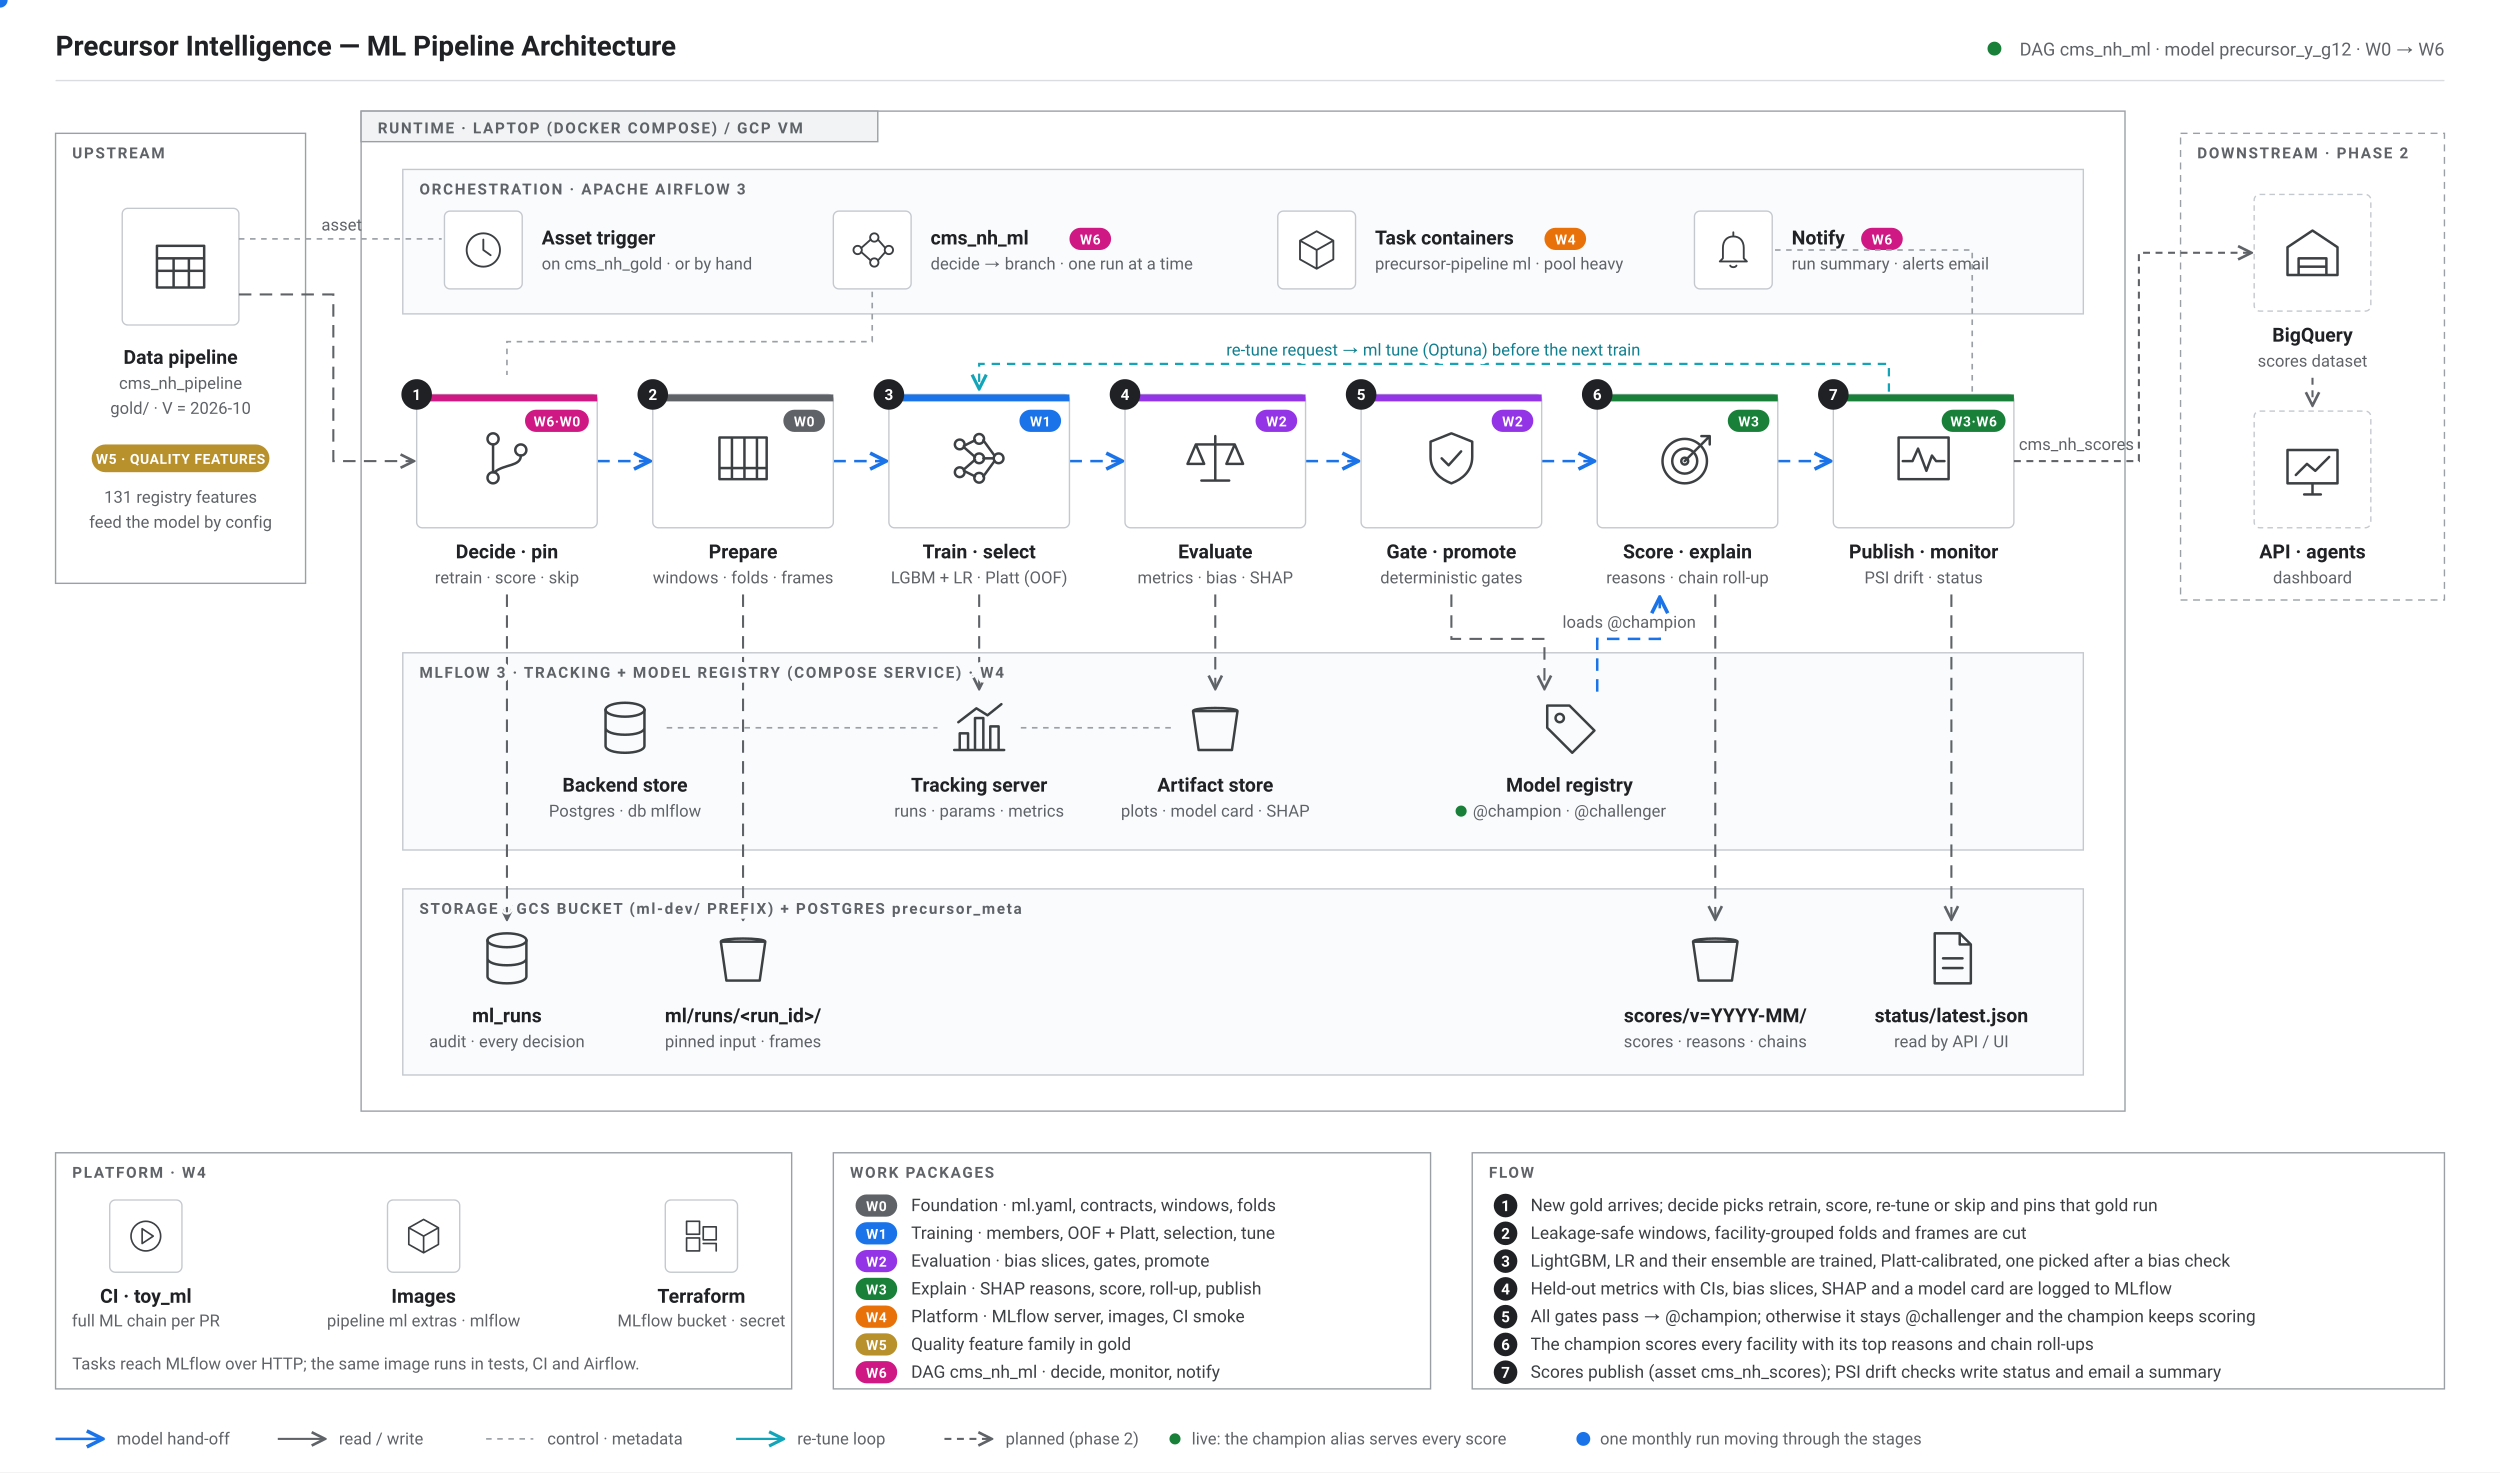
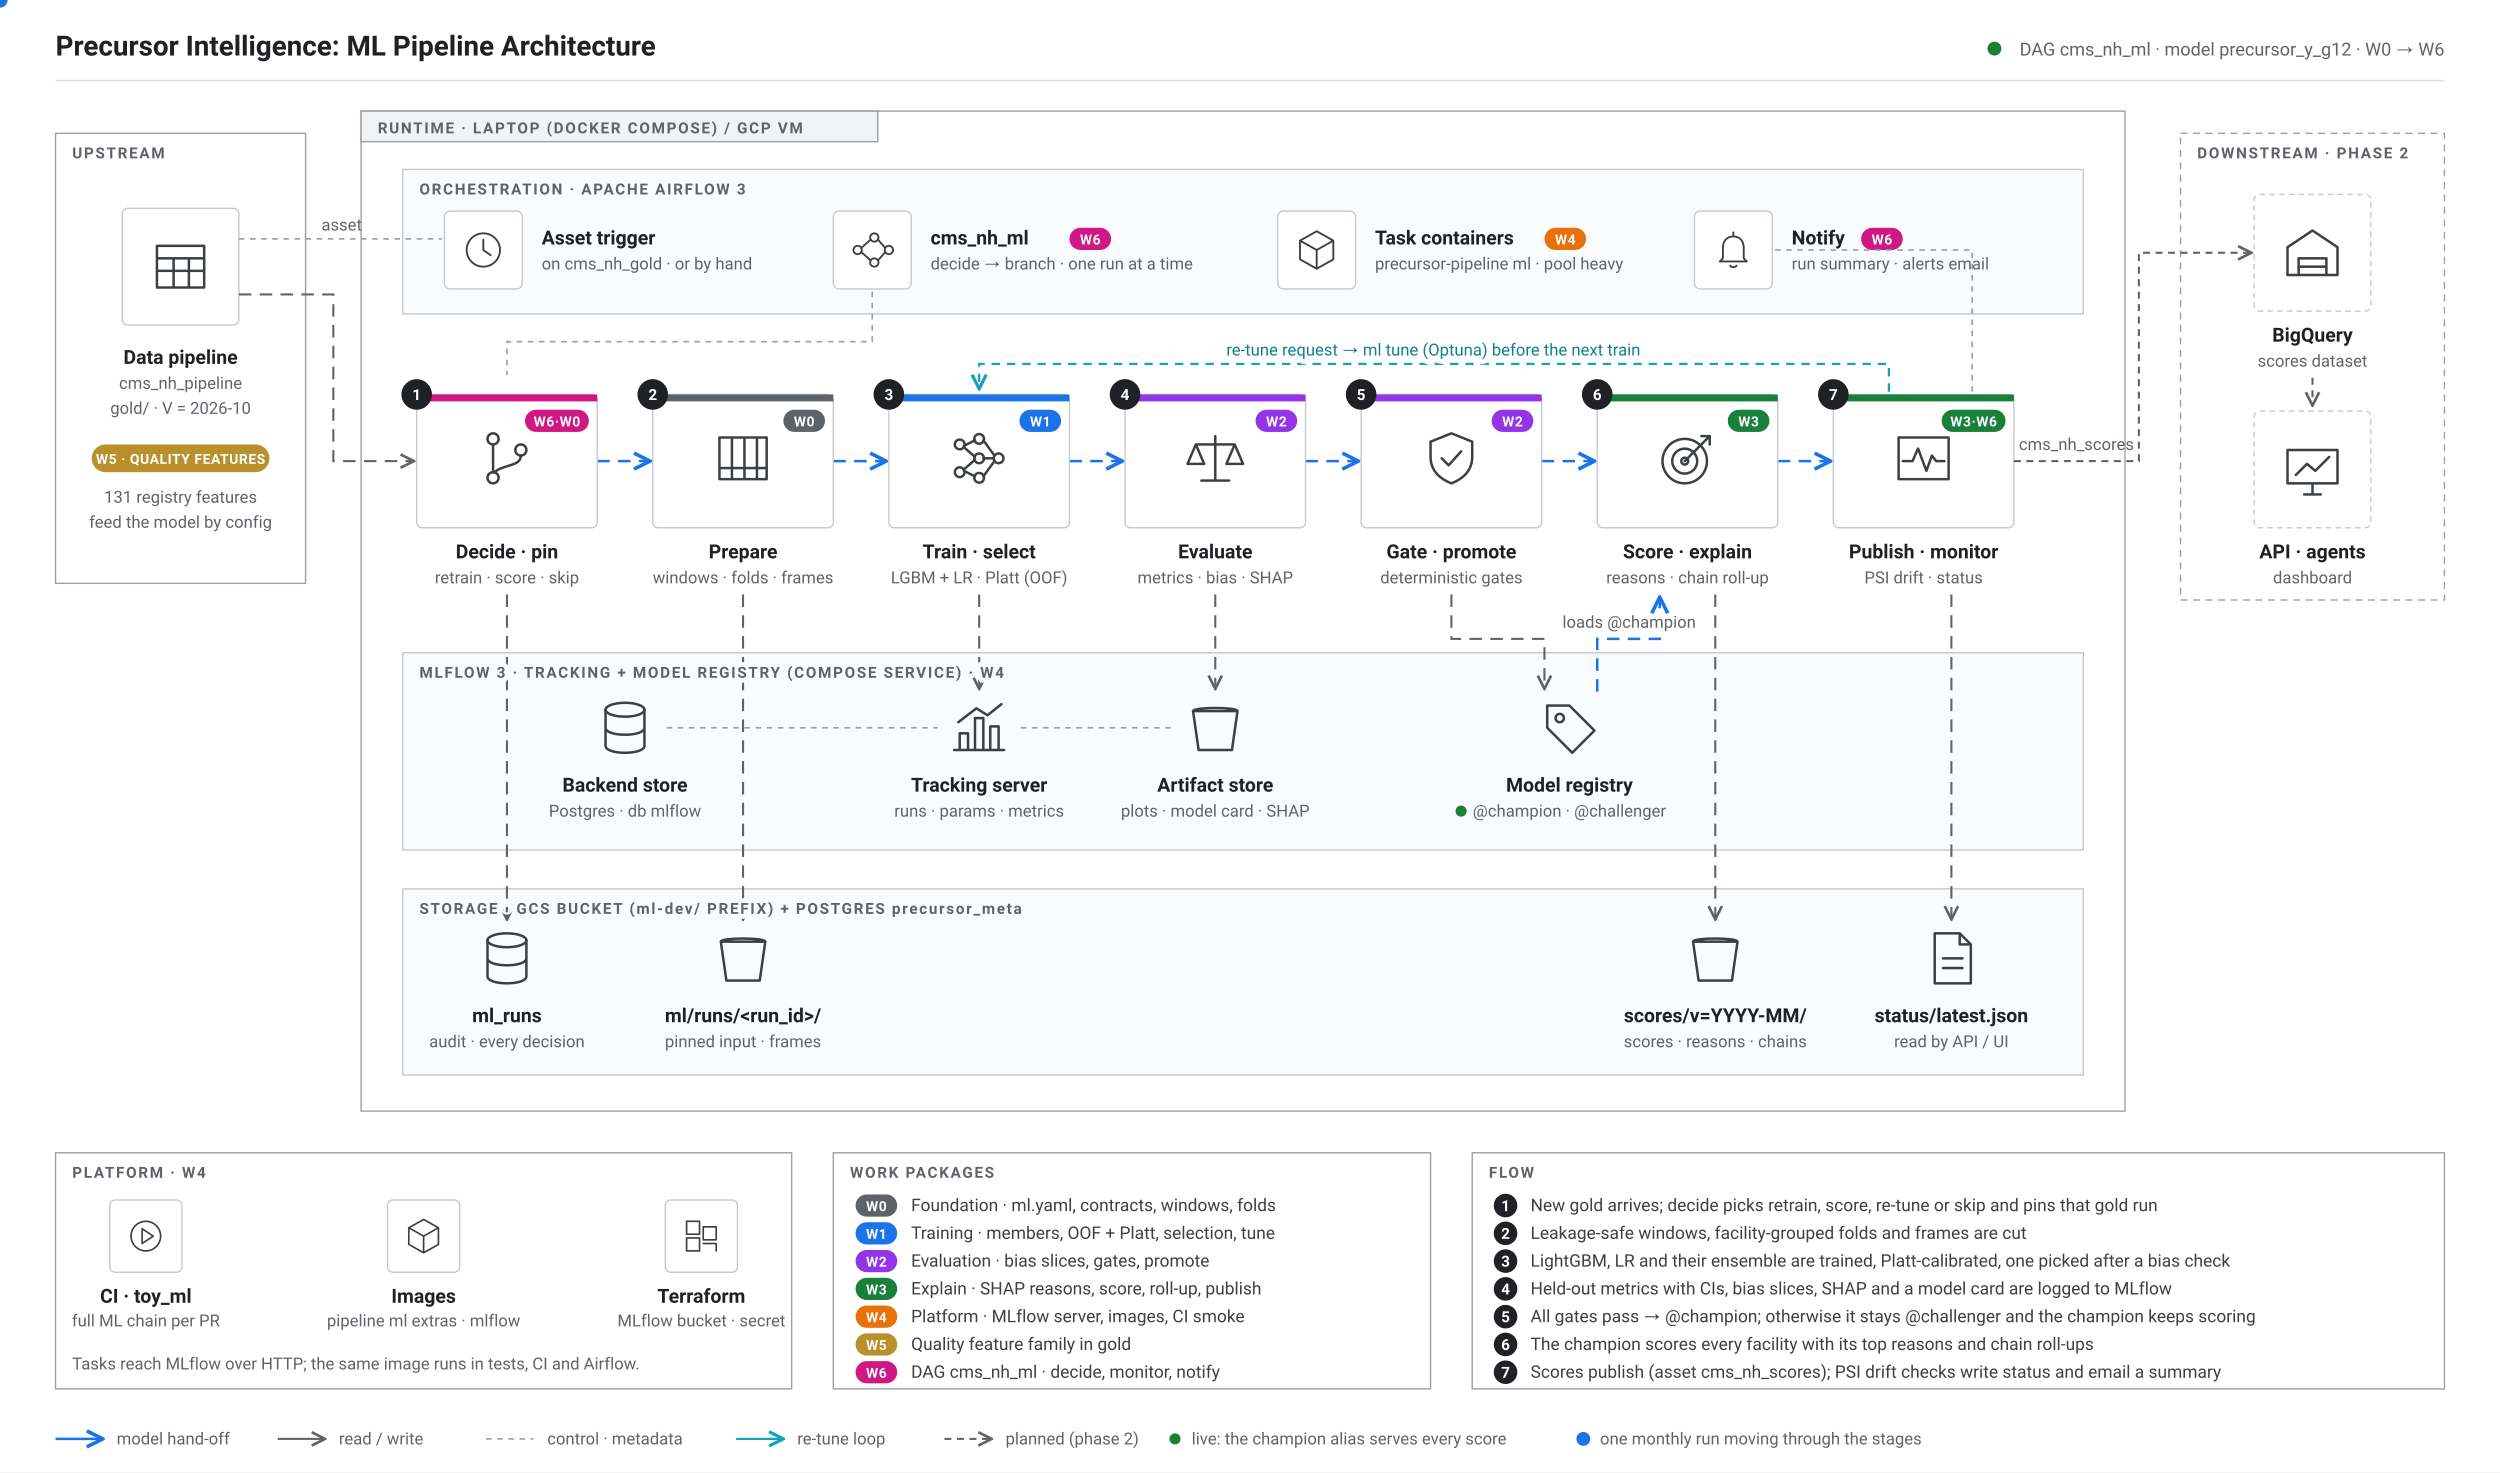
<svg xmlns="http://www.w3.org/2000/svg" width="1800" height="1060" viewBox="0 0 1800 1060" font-family="Segoe UI, Roboto, Helvetica, Arial, sans-serif">
  <defs>
    <style>
      .ttl { font-size: 20px; font-weight: 600; fill: #202124; }
      .sub { font-size: 13px; fill: #5f6368; }
      .lbl { font-size: 14px; font-weight: 600; fill: #202124; }
      .cap { font-size: 12px; fill: #5f6368; }
      .grp { font-size: 11px; font-weight: 700; letter-spacing: 1.2px; fill: #5f6368; }
      .frame { fill: none; stroke: #9aa0a6; stroke-width: 1; }
      .frame-solid { fill: #fafbfc; stroke: #c4c9cf; stroke-width: 1; }
      .frame-dash { fill: none; stroke: #9aa0a6; stroke-width: 1; stroke-dasharray: 5 4; }
      .tile { fill: #ffffff; stroke: #c4c9cf; stroke-width: 1; }
      .ic { fill: none; stroke: #3c4043; stroke-width: 1.8; stroke-linecap: round; stroke-linejoin: round; }
      .wire { fill: none; stroke: #5f6368; stroke-width: 1.5; marker-end: url(#ah); }
      .wire-acc { fill: none; stroke: #1a73e8; stroke-width: 1.8; marker-end: url(#aha); }
      .wire-dash { fill: none; stroke: #9aa0a6; stroke-width: 1.2; stroke-dasharray: 4 4; }
      .wire-planned { fill: none; stroke: #5f6368; stroke-width: 1.5; stroke-dasharray: 5 4; marker-end: url(#ah); }
      .wire-loop { fill: none; stroke: #12a4b8; stroke-width: 1.6; marker-end: url(#ahl); }
      .badge { fill: #202124; }
      .badge-t { font-size: 11px; font-weight: 700; fill: #ffffff; }
      .chip-t { font-size: 10px; font-weight: 700; fill: #ffffff; letter-spacing: 0.4px; }
      .key-t { font-size: 12.5px; fill: #3c4043; }
      .knock { paint-order: stroke; stroke: #fafbfc; stroke-width: 7px; stroke-linejoin: round; }
      .knock-w { paint-order: stroke; stroke: #ffffff; stroke-width: 7px; stroke-linejoin: round; }

      /* motion: moving dashes show direction; one stage lights up at a time as a run passes through */
      .flowing { stroke-dasharray: 9 6; animation: pi-flow 0.9s linear infinite; }
      .looping { stroke-dasharray: 6 5; animation: pi-flow 1.4s linear infinite; }
      @keyframes pi-flow { to { stroke-dashoffset: -15; } }
      .stage-tile { animation: pi-lit 7s ease-in-out infinite; }
      @keyframes pi-lit {
        0%   { stroke: #c4c9cf; stroke-width: 1; }
        4%   { stroke: #1a73e8; stroke-width: 2.5; }
        16%  { stroke: #c4c9cf; stroke-width: 1; }
        100% { stroke: #c4c9cf; stroke-width: 1; }
      }
      .halo { fill: #1a73e8; opacity: 0; animation: pi-halo 7s ease-in-out infinite; }
      @keyframes pi-halo { 0% { opacity: 0; } 4% { opacity: 0.13; } 16% { opacity: 0; } 100% { opacity: 0; } }
      .live { animation: pi-live 1.6s ease-in-out infinite; transform-box: fill-box; transform-origin: center; }
      @keyframes pi-live { 0%, 100% { opacity: 1; transform: scale(1); } 50% { opacity: 0.35; transform: scale(1.6); } }
      .d1 { animation-delay: 1s; } .d2 { animation-delay: 2s; } .d3 { animation-delay: 3s; }
      .d4 { animation-delay: 4s; } .d5 { animation-delay: 5s; } .d6 { animation-delay: 6s; }
      @media (prefers-reduced-motion: reduce) {
        .flowing, .looping { animation: none; stroke-dasharray: none; }
        .stage-tile, .halo, .live { animation: none; }
        .token { display: none; }
      }
    </style>
    <marker id="ah" viewBox="0 0 10 10" refX="9" refY="5" markerWidth="8" markerHeight="8" orient="auto-start-reverse">
      <path d="M1,1 L9,5 L1,9" fill="none" stroke="#5f6368" stroke-width="1.6" />
    </marker>
    <marker id="aha" viewBox="0 0 10 10" refX="9" refY="5" markerWidth="8" markerHeight="8" orient="auto-start-reverse">
      <path d="M1,1 L9,5 L1,9" fill="none" stroke="#1a73e8" stroke-width="1.8" />
    </marker>
    <marker id="ahl" viewBox="0 0 10 10" refX="9" refY="5" markerWidth="8" markerHeight="8" orient="auto-start-reverse">
      <path d="M1,1 L9,5 L1,9" fill="none" stroke="#12a4b8" stroke-width="1.8" />
    </marker>
    <symbol id="i-clock" viewBox="0 0 48 48">
      <circle class="ic" cx="24" cy="24" r="16" />
      <path class="ic" d="M24 14 V24 L31 29" />
    </symbol>
    <symbol id="i-dag" viewBox="0 0 48 48">
      <circle class="ic" cx="10" cy="24" r="4" />
      <circle class="ic" cx="26" cy="12" r="4" />
      <circle class="ic" cx="26" cy="36" r="4" />
      <circle class="ic" cx="40" cy="24" r="4" />
      <path class="ic" d="M13.5 22 L22.5 14 M13.5 26 L22.5 34 M29.5 14 L36.5 22 M29.5 34 L36.5 26" />
    </symbol>
    <symbol id="i-container" viewBox="0 0 48 48">
      <path class="ic" d="M24 6 L40 15 V33 L24 42 L8 33 V15 Z M8 15 L24 24 L40 15 M24 24 V42" />
    </symbol>
    <symbol id="i-bell" viewBox="0 0 48 48">
      <path class="ic" d="M14 32 V22 C14 15 18 11 24 11 C30 11 34 15 34 22 V32 L37 35 H11 Z M21 39 C22 41 26 41 27 39 M24 7 V11" />
    </symbol>
    <symbol id="i-db" viewBox="0 0 48 48">
      <ellipse class="ic" cx="24" cy="11" rx="14" ry="5" />
      <path class="ic" d="M10 11 V37 C10 40 16 42 24 42 C32 42 38 40 38 37 V11 M10 24 C10 27 16 29 24 29 C32 29 38 27 38 24" />
    </symbol>
    <symbol id="i-bucket" viewBox="0 0 48 48">
      <path class="ic" d="M8 12 H40 L36 40 H12 Z M8 12 C8 9 40 9 40 12" />
    </symbol>
    <symbol id="i-table" viewBox="0 0 48 48">
      <path class="ic" d="M7 9 H41 V39 H7 Z M7 18 H41 M7 27 H41 M19 18 V39 M30 18 V39" />
    </symbol>
    <symbol id="i-model" viewBox="0 0 48 48">
      <circle class="ic" cx="10" cy="14" r="3.5" />
      <circle class="ic" cx="10" cy="34" r="3.5" />
      <circle class="ic" cx="24" cy="10" r="3.5" />
      <circle class="ic" cx="24" cy="24" r="3.5" />
      <circle class="ic" cx="24" cy="38" r="3.5" />
      <circle class="ic" cx="38" cy="24" r="3.5" />
      <path class="ic" d="M13 15 L21 11 M13 16 L21 23 M13 32 L21 25 M13 33 L21 37 M27 11 L35 22 M27 24 H34.5 M27 37 L35 26" />
    </symbol>
    <symbol id="i-warehouse" viewBox="0 0 48 48">
      <path class="ic" d="M6 20 L24 8 L42 20 V40 H6 Z M14 40 V28 H34 V40 M14 34 H34" />
    </symbol>
    <symbol id="i-ci" viewBox="0 0 48 48">
      <circle class="ic" cx="24" cy="24" r="16" />
      <path class="ic" d="M20 16 L32 24 L20 32 Z" />
    </symbol>
    <symbol id="i-branch" viewBox="0 0 48 48">
      <circle class="ic" cx="14" cy="10" r="4" />
      <circle class="ic" cx="14" cy="38" r="4" />
      <circle class="ic" cx="34" cy="18" r="4" />
      <path class="ic" d="M14 14 V34 M34 22 C34 30 22 28 15 34" />
    </symbol>
    <symbol id="i-iac" viewBox="0 0 48 48">
      <path class="ic" d="M8 8 H22 V22 H8 Z M26 14 H40 V28 H26 Z M8 26 H22 V40 H8 Z M26 32 H40 V40" />
    </symbol>
    <symbol id="i-shield" viewBox="0 0 48 48">
      <path class="ic" d="M24 6 L39 12 V23 C39 33 32 39 24 42 C16 39 9 33 9 23 V12 Z M17 24 L22 29 L31 19" />
    </symbol>
    <symbol id="i-scale" viewBox="0 0 48 48">
      <path class="ic" d="M24 8 V40 M14 40 H34 M10 14 H38 M10 14 L4 28 H16 Z M38 14 L32 28 H44 Z" />
    </symbol>
    <symbol id="i-split" viewBox="0 0 48 48">
      <path class="ic" d="M7 9 H41 V39 H7 Z M16 9 V39 M25 9 V39 M34 9 V39 M7 31 H41" />
    </symbol>
    <symbol id="i-chart" viewBox="0 0 48 48">
      <path class="ic" d="M6 40 H42 M10 40 V28 H16 V40 M21 40 V17 H27 V40 M32 40 V23 H38 V40 M9 20 L22 10 L30 15 L40 7" />
    </symbol>
    <symbol id="i-target" viewBox="0 0 48 48">
      <circle class="ic" cx="22" cy="26" r="16" />
      <circle class="ic" cx="22" cy="26" r="9" />
      <circle class="ic" cx="22" cy="26" r="2.5" />
      <path class="ic" d="M22 26 L40 8 M34 8 H40 V14" />
    </symbol>
    <symbol id="i-pulse" viewBox="0 0 48 48">
      <path class="ic" d="M6 9 H42 V39 H6 Z M9 26 H16 L20 17 L26 33 L30 22 L33 26 H39" />
    </symbol>
    <symbol id="i-tag" viewBox="0 0 48 48">
      <path class="ic" d="M8 8 H24 L42 26 L26 42 L8 24 Z" />
      <circle class="ic" cx="17" cy="17" r="3" />
    </symbol>
    <symbol id="i-doc" viewBox="0 0 48 48">
      <path class="ic" d="M12 6 H30 L38 14 V42 H12 Z M30 6 V14 H38 M18 24 H32 M18 31 H32" />
    </symbol>
    <symbol id="i-screen" viewBox="0 0 48 48">
      <path class="ic" d="M6 10 H42 V34 H6 Z M18 42 H30 M24 34 V42 M12 28 L20 20 L26 25 L36 15" />
    </symbol>
  </defs>
  <rect width="1800" height="1060" fill="#ffffff" />
-   <text x="40" y="40" class="ttl">Precursor Intelligence — ML Pipeline Architecture</text>
+   <text x="40" y="40" class="ttl">Precursor Intelligence: ML Pipeline Architecture</text>
  <circle cx="1436" cy="35" r="5" fill="#188038" class="live" />
  <text x="1760" y="40" class="sub" text-anchor="end">DAG cms_nh_ml · model precursor_y_g12 · W0 → W6</text>
  <line x1="40" y1="58" x2="1760" y2="58" stroke="#dadce0" />
  <rect x="40" y="96" width="180" height="324" class="frame" />
  <text x="52" y="114" class="grp">UPSTREAM</text>
  <rect x="88" y="150" width="84" height="84" rx="4" class="tile" />
  <use href="#i-table" x="106" y="168" width="48" height="48" />
  <text x="130" y="262" class="lbl" text-anchor="middle">Data pipeline</text>
  <text x="130" y="280" class="cap" text-anchor="middle">cms_nh_pipeline</text>
  <text x="130" y="298" class="cap" text-anchor="middle">gold/ · V = 2026-10</text>
  <rect x="66" y="320" width="128" height="20" rx="10" fill="#b8902c" />
  <text x="130" y="334" class="chip-t" text-anchor="middle">W5 · QUALITY FEATURES</text>
  <text x="130" y="362" class="cap" text-anchor="middle">131 registry features</text>
  <text x="130" y="380" class="cap" text-anchor="middle">feed the model by config</text>
  <rect x="260" y="80" width="1270" height="720" class="frame" />
  <rect x="260" y="80" width="372" height="22" fill="#f1f3f4" stroke="#9aa0a6" />
  <text x="272" y="96" class="grp">RUNTIME · LAPTOP (DOCKER COMPOSE) / GCP VM</text>
  <rect x="290" y="122" width="1210" height="104" class="frame-solid" />
  <text x="302" y="140" class="grp">ORCHESTRATION · APACHE AIRFLOW 3</text>
  <g>
    <rect x="320" y="152" width="56" height="56" rx="4" class="tile" />
    <use href="#i-clock" x="330" y="162" width="36" height="36" />
    <text x="390" y="176" class="lbl">Asset trigger</text>
    <text x="390" y="194" class="cap">on cms_nh_gold · or by hand</text>
    <rect x="600" y="152" width="56" height="56" rx="4" class="tile" />
    <use href="#i-dag" x="610" y="162" width="36" height="36" />
    <text x="670" y="176" class="lbl">cms_nh_ml</text>
    <text x="670" y="194" class="cap">decide → branch · one run at a time</text>
    <rect x="770" y="164" width="30" height="16" rx="8" fill="#d01884" />
    <text x="785" y="176" class="chip-t" text-anchor="middle">W6</text>
    <rect x="920" y="152" width="56" height="56" rx="4" class="tile" />
    <use href="#i-container" x="930" y="162" width="36" height="36" />
    <text x="990" y="176" class="lbl">Task containers</text>
    <text x="990" y="194" class="cap">precursor-pipeline ml · pool heavy</text>
    <rect x="1112" y="164" width="30" height="16" rx="8" fill="#e8710a" />
    <text x="1127" y="176" class="chip-t" text-anchor="middle">W4</text>
    <rect x="1220" y="152" width="56" height="56" rx="4" class="tile" />
    <use href="#i-bell" x="1230" y="162" width="36" height="36" />
    <text x="1290" y="176" class="lbl">Notify</text>
    <text x="1290" y="194" class="cap">run summary · alerts email</text>
    <rect x="1340" y="164" width="30" height="16" rx="8" fill="#d01884" />
    <text x="1355" y="176" class="chip-t" text-anchor="middle">W6</text>
  </g>
  <path d="M172,172 H318" class="wire-dash" />
  <text x="246" y="166" class="cap" text-anchor="middle">asset</text>
  <path d="M172,212 H240 V332 H298" class="wire flowing" />
  <path d="M628,210 V246 H365 V270" class="wire-dash" />
  <path d="M1420,282 V180 H1278" class="wire-dash" />
  <path d="M1360,282 V262 H705 V280" class="wire-loop looping" />
  <text x="1032" y="256" class="cap knock-w" text-anchor="middle" style="fill:#0f7f8f">re-tune request → ml tune (Optuna) before the next train</text>
  <circle r="5.5" fill="#1a73e8" class="token">
    <animateMotion dur="7s" repeatCount="indefinite" path="M365,332 H1385" keyPoints="0;1;1" keyTimes="0;0.857;1" calcMode="linear" />
  </circle>
  <path d="M430,332 H468" class="wire-acc flowing" />
  <path d="M600,332 H638" class="wire-acc flowing" />
  <path d="M770,332 H808" class="wire-acc flowing" />
  <path d="M940,332 H978" class="wire-acc flowing" />
  <path d="M1110,332 H1148" class="wire-acc flowing" />
  <path d="M1280,332 H1318" class="wire-acc flowing" />
  <g>
    <g>
      <rect x="294" y="278" width="142" height="108" rx="8" class="halo" />
      <rect x="300" y="284" width="130" height="96" rx="4" class="tile stage-tile" />
      <rect x="300" y="284" width="130" height="5" fill="#d01884" />
      <use href="#i-branch" x="341" y="306" width="48" height="48" />
      <rect x="378" y="295" width="46" height="16" rx="8" fill="#d01884" />
      <text x="401" y="307" class="chip-t" text-anchor="middle">W6·W0</text>
      <text x="365" y="402" class="lbl" text-anchor="middle">Decide · pin</text>
      <text x="365" y="420" class="cap" text-anchor="middle">retrain · score · skip</text>
    </g>
    <g>
      <rect x="464" y="278" width="142" height="108" rx="8" class="halo d1" />
      <rect x="470" y="284" width="130" height="96" rx="4" class="tile stage-tile d1" />
      <rect x="470" y="284" width="130" height="5" fill="#5f6368" />
      <use href="#i-split" x="511" y="306" width="48" height="48" />
      <rect x="564" y="295" width="30" height="16" rx="8" fill="#5f6368" />
      <text x="579" y="307" class="chip-t" text-anchor="middle">W0</text>
      <text x="535" y="402" class="lbl" text-anchor="middle">Prepare</text>
      <text x="535" y="420" class="cap" text-anchor="middle">windows · folds · frames</text>
    </g>
    <g>
      <rect x="634" y="278" width="142" height="108" rx="8" class="halo d2" />
      <rect x="640" y="284" width="130" height="96" rx="4" class="tile stage-tile d2" />
      <rect x="640" y="284" width="130" height="5" fill="#1a73e8" />
      <use href="#i-model" x="681" y="306" width="48" height="48" />
      <rect x="734" y="295" width="30" height="16" rx="8" fill="#1a73e8" />
      <text x="749" y="307" class="chip-t" text-anchor="middle">W1</text>
      <text x="705" y="402" class="lbl" text-anchor="middle">Train · select</text>
      <text x="705" y="420" class="cap" text-anchor="middle">LGBM + LR · Platt (OOF)</text>
    </g>
    <g>
      <rect x="804" y="278" width="142" height="108" rx="8" class="halo d3" />
      <rect x="810" y="284" width="130" height="96" rx="4" class="tile stage-tile d3" />
      <rect x="810" y="284" width="130" height="5" fill="#9334e6" />
      <use href="#i-scale" x="851" y="306" width="48" height="48" />
      <rect x="904" y="295" width="30" height="16" rx="8" fill="#9334e6" />
      <text x="919" y="307" class="chip-t" text-anchor="middle">W2</text>
      <text x="875" y="402" class="lbl" text-anchor="middle">Evaluate</text>
      <text x="875" y="420" class="cap" text-anchor="middle">metrics · bias · SHAP</text>
    </g>
    <g>
      <rect x="974" y="278" width="142" height="108" rx="8" class="halo d4" />
      <rect x="980" y="284" width="130" height="96" rx="4" class="tile stage-tile d4" />
      <rect x="980" y="284" width="130" height="5" fill="#9334e6" />
      <use href="#i-shield" x="1021" y="306" width="48" height="48" />
      <rect x="1074" y="295" width="30" height="16" rx="8" fill="#9334e6" />
      <text x="1089" y="307" class="chip-t" text-anchor="middle">W2</text>
      <text x="1045" y="402" class="lbl" text-anchor="middle">Gate · promote</text>
      <text x="1045" y="420" class="cap" text-anchor="middle">deterministic gates</text>
    </g>
    <g>
      <rect x="1144" y="278" width="142" height="108" rx="8" class="halo d5" />
      <rect x="1150" y="284" width="130" height="96" rx="4" class="tile stage-tile d5" />
      <rect x="1150" y="284" width="130" height="5" fill="#188038" />
      <use href="#i-target" x="1191" y="306" width="48" height="48" />
      <rect x="1244" y="295" width="30" height="16" rx="8" fill="#188038" />
      <text x="1259" y="307" class="chip-t" text-anchor="middle">W3</text>
      <text x="1215" y="402" class="lbl" text-anchor="middle">Score · explain</text>
      <text x="1215" y="420" class="cap" text-anchor="middle">reasons · chain roll-up</text>
    </g>
    <g>
      <rect x="1314" y="278" width="142" height="108" rx="8" class="halo d6" />
      <rect x="1320" y="284" width="130" height="96" rx="4" class="tile stage-tile d6" />
      <rect x="1320" y="284" width="130" height="5" fill="#188038" />
      <use href="#i-pulse" x="1361" y="306" width="48" height="48" />
      <rect x="1398" y="295" width="46" height="16" rx="8" fill="#188038" />
      <text x="1421" y="307" class="chip-t" text-anchor="middle">W3·W6</text>
      <text x="1385" y="402" class="lbl" text-anchor="middle">Publish · monitor</text>
      <text x="1385" y="420" class="cap" text-anchor="middle">PSI drift · status</text>
    </g>
  </g>
  <g>
    <circle cx="300" cy="284" r="11" class="badge" />
    <text x="300" y="288" class="badge-t" text-anchor="middle">1</text>
    <circle cx="470" cy="284" r="11" class="badge" />
    <text x="470" y="288" class="badge-t" text-anchor="middle">2</text>
    <circle cx="640" cy="284" r="11" class="badge" />
    <text x="640" y="288" class="badge-t" text-anchor="middle">3</text>
    <circle cx="810" cy="284" r="11" class="badge" />
    <text x="810" y="288" class="badge-t" text-anchor="middle">4</text>
    <circle cx="980" cy="284" r="11" class="badge" />
    <text x="980" y="288" class="badge-t" text-anchor="middle">5</text>
    <circle cx="1150" cy="284" r="11" class="badge" />
    <text x="1150" y="288" class="badge-t" text-anchor="middle">6</text>
    <circle cx="1320" cy="284" r="11" class="badge" />
    <text x="1320" y="288" class="badge-t" text-anchor="middle">7</text>
  </g>
  <rect x="290" y="470" width="1210" height="142" class="frame-solid" />
  <g>
    <use href="#i-db" x="426" y="500" width="48" height="48" />
    <text x="450" y="570" class="lbl" text-anchor="middle">Backend store</text>
    <text x="450" y="588" class="cap" text-anchor="middle">Postgres · db mlflow</text>
    <use href="#i-chart" x="681" y="500" width="48" height="48" />
    <text x="705" y="570" class="lbl" text-anchor="middle">Tracking server</text>
    <text x="705" y="588" class="cap" text-anchor="middle">runs · params · metrics</text>
    <use href="#i-bucket" x="851" y="500" width="48" height="48" />
    <text x="875" y="570" class="lbl" text-anchor="middle">Artifact store</text>
    <text x="875" y="588" class="cap" text-anchor="middle">plots · model card · SHAP</text>
    <use href="#i-tag" x="1106" y="500" width="48" height="48" />
    <text x="1130" y="570" class="lbl" text-anchor="middle">Model registry</text>
    <text x="1130" y="588" class="cap" text-anchor="middle">@champion · @challenger</text>
    <circle cx="1052" cy="584" r="4" fill="#188038" class="live" />
  </g>
  <path d="M480,524 H675" class="wire-dash" />
  <path d="M735,524 H845" class="wire-dash" />
  <path d="M705,428 V496" class="wire flowing" />
  <path d="M875,428 V496" class="wire flowing" />
  <path d="M1045,428 V460 H1112 V496" class="wire flowing" />
  <path d="M1150,498 V460 H1195 V430" class="wire-acc flowing" />
  <text x="1173" y="452" class="cap knock-w" text-anchor="middle">loads @champion</text>
  <rect x="290" y="640" width="1210" height="134" class="frame-solid" />
  <g>
    <use href="#i-db" x="341" y="666" width="48" height="48" />
    <text x="365" y="736" class="lbl" text-anchor="middle">ml_runs</text>
    <text x="365" y="754" class="cap" text-anchor="middle">audit · every decision</text>
    <use href="#i-bucket" x="511" y="666" width="48" height="48" />
    <text x="535" y="736" class="lbl" text-anchor="middle">ml/runs/&lt;run_id&gt;/</text>
    <text x="535" y="754" class="cap" text-anchor="middle">pinned input · frames</text>
    <use href="#i-bucket" x="1211" y="666" width="48" height="48" />
    <text x="1235" y="736" class="lbl" text-anchor="middle">scores/v=YYYY-MM/</text>
    <text x="1235" y="754" class="cap" text-anchor="middle">scores · reasons · chains</text>
    <use href="#i-doc" x="1381" y="666" width="48" height="48" />
    <text x="1405" y="736" class="lbl" text-anchor="middle">status/latest.json</text>
    <text x="1405" y="754" class="cap" text-anchor="middle">read by API / UI</text>
  </g>
  <path d="M365,428 V662" class="wire flowing" />
  <path d="M535,428 V662" class="wire flowing" />
  <path d="M1235,428 V662" class="wire flowing" />
  <path d="M1405,428 V662" class="wire flowing" />
  <text x="302" y="488" class="grp knock">MLFLOW 3 · TRACKING + MODEL REGISTRY (COMPOSE SERVICE) · W4</text>
  <text x="302" y="658" class="grp knock">STORAGE · GCS BUCKET (ml-dev/ PREFIX) + POSTGRES precursor_meta</text>
  <rect x="1570" y="96" width="190" height="336" class="frame-dash" />
  <text x="1582" y="114" class="grp">DOWNSTREAM · PHASE 2</text>
  <rect x="1623" y="140" width="84" height="84" rx="4" class="tile" stroke-dasharray="4 3" />
  <use href="#i-warehouse" x="1641" y="158" width="48" height="48" />
  <text x="1665" y="246" class="lbl" text-anchor="middle">BigQuery</text>
  <text x="1665" y="264" class="cap" text-anchor="middle">scores dataset</text>
  <path d="M1665,272 V292" class="wire-planned" />
  <rect x="1623" y="296" width="84" height="84" rx="4" class="tile" stroke-dasharray="4 3" />
  <use href="#i-screen" x="1641" y="314" width="48" height="48" />
  <text x="1665" y="402" class="lbl" text-anchor="middle">API · agents</text>
  <text x="1665" y="420" class="cap" text-anchor="middle">dashboard</text>
  <path d="M1450,332 H1540 V182 H1621" class="wire-planned" />
  <text x="1495" y="324" class="cap" text-anchor="middle">cms_nh_scores</text>
  <rect x="40" y="830" width="530" height="170" class="frame" />
  <text x="52" y="848" class="grp">PLATFORM · W4</text>
  <rect x="79" y="864" width="52" height="52" rx="4" class="tile" />
  <use href="#i-ci" x="89" y="874" width="32" height="32" />
  <text x="105" y="938" class="lbl" text-anchor="middle">CI · toy_ml</text>
  <text x="105" y="955" class="cap" text-anchor="middle">full ML chain per PR</text>
  <rect x="279" y="864" width="52" height="52" rx="4" class="tile" />
  <use href="#i-container" x="289" y="874" width="32" height="32" />
  <text x="305" y="938" class="lbl" text-anchor="middle">Images</text>
  <text x="305" y="955" class="cap" text-anchor="middle">pipeline ml extras · mlflow</text>
  <rect x="479" y="864" width="52" height="52" rx="4" class="tile" />
  <use href="#i-iac" x="489" y="874" width="32" height="32" />
  <text x="505" y="938" class="lbl" text-anchor="middle">Terraform</text>
  <text x="505" y="955" class="cap" text-anchor="middle">MLflow bucket · secret</text>
  <text x="52" y="986" class="cap">Tasks reach MLflow over HTTP; the same image runs in tests, CI and Airflow.</text>
  <rect x="600" y="830" width="430" height="170" class="frame" />
  <text x="612" y="848" class="grp">WORK PACKAGES</text>
  <g>
    <rect x="616" y="860" width="30" height="16" rx="8" fill="#5f6368" />
    <text x="631" y="872" class="chip-t" text-anchor="middle">W0</text>
    <text x="656" y="872" class="key-t">Foundation · ml.yaml, contracts, windows, folds</text>
    <rect x="616" y="880" width="30" height="16" rx="8" fill="#1a73e8" />
    <text x="631" y="892" class="chip-t" text-anchor="middle">W1</text>
    <text x="656" y="892" class="key-t">Training · members, OOF + Platt, selection, tune</text>
    <rect x="616" y="900" width="30" height="16" rx="8" fill="#9334e6" />
    <text x="631" y="912" class="chip-t" text-anchor="middle">W2</text>
    <text x="656" y="912" class="key-t">Evaluation · bias slices, gates, promote</text>
    <rect x="616" y="920" width="30" height="16" rx="8" fill="#188038" />
    <text x="631" y="932" class="chip-t" text-anchor="middle">W3</text>
    <text x="656" y="932" class="key-t">Explain · SHAP reasons, score, roll-up, publish</text>
    <rect x="616" y="940" width="30" height="16" rx="8" fill="#e8710a" />
    <text x="631" y="952" class="chip-t" text-anchor="middle">W4</text>
    <text x="656" y="952" class="key-t">Platform · MLflow server, images, CI smoke</text>
    <rect x="616" y="960" width="30" height="16" rx="8" fill="#b8902c" />
    <text x="631" y="972" class="chip-t" text-anchor="middle">W5</text>
    <text x="656" y="972" class="key-t">Quality feature family in gold</text>
    <rect x="616" y="980" width="30" height="16" rx="8" fill="#d01884" />
    <text x="631" y="992" class="chip-t" text-anchor="middle">W6</text>
    <text x="656" y="992" class="key-t">DAG cms_nh_ml · decide, monitor, notify</text>
  </g>
  <rect x="1060" y="830" width="700" height="170" class="frame" />
  <text x="1072" y="848" class="grp">FLOW</text>
  <g>
    <circle cx="1084" cy="868" r="8.5" class="badge" />
    <text x="1084" y="872" class="badge-t" text-anchor="middle">1</text>
    <text x="1102" y="872" class="key-t">New gold arrives; decide picks retrain, score, re-tune or skip and pins that gold run</text>
    <circle cx="1084" cy="888" r="8.5" class="badge" />
    <text x="1084" y="892" class="badge-t" text-anchor="middle">2</text>
    <text x="1102" y="892" class="key-t">Leakage-safe windows, facility-grouped folds and frames are cut</text>
    <circle cx="1084" cy="908" r="8.5" class="badge" />
    <text x="1084" y="912" class="badge-t" text-anchor="middle">3</text>
    <text x="1102" y="912" class="key-t">LightGBM, LR and their ensemble are trained, Platt-calibrated, one picked after a bias check</text>
    <circle cx="1084" cy="928" r="8.5" class="badge" />
    <text x="1084" y="932" class="badge-t" text-anchor="middle">4</text>
    <text x="1102" y="932" class="key-t">Held-out metrics with CIs, bias slices, SHAP and a model card are logged to MLflow</text>
    <circle cx="1084" cy="948" r="8.5" class="badge" />
    <text x="1084" y="952" class="badge-t" text-anchor="middle">5</text>
    <text x="1102" y="952" class="key-t">All gates pass → @champion; otherwise it stays @challenger and the champion keeps scoring</text>
    <circle cx="1084" cy="968" r="8.5" class="badge" />
    <text x="1084" y="972" class="badge-t" text-anchor="middle">6</text>
    <text x="1102" y="972" class="key-t">The champion scores every facility with its top reasons and chain roll-ups</text>
    <circle cx="1084" cy="988" r="8.5" class="badge" />
    <text x="1084" y="992" class="badge-t" text-anchor="middle">7</text>
    <text x="1102" y="992" class="key-t">Scores publish (asset cms_nh_scores); PSI drift checks write status and email a summary</text>
  </g>
  <g transform="translate(40,1036)">
    <path d="M0,0 H34" class="wire-acc" />
    <text x="44" y="4" class="cap">model hand-off</text>
    <path d="M160,0 H194" class="wire" />
    <text x="204" y="4" class="cap">read / write</text>
    <path d="M310,0 H344" class="wire-dash" />
    <text x="354" y="4" class="cap">control · metadata</text>
    <path d="M490,0 H524" class="wire-loop" />
    <text x="534" y="4" class="cap">re-tune loop</text>
    <path d="M640,0 H674" class="wire-planned" />
    <text x="684" y="4" class="cap">planned (phase 2)</text>
    <circle cx="806" cy="0" r="4" fill="#188038" />
    <text x="818" y="4" class="cap">live: the champion alias serves every score</text>
    <circle cx="1100" cy="0" r="5" fill="#1a73e8" />
    <text x="1112" y="4" class="cap">one monthly run moving through the stages</text>
  </g>
</svg>
